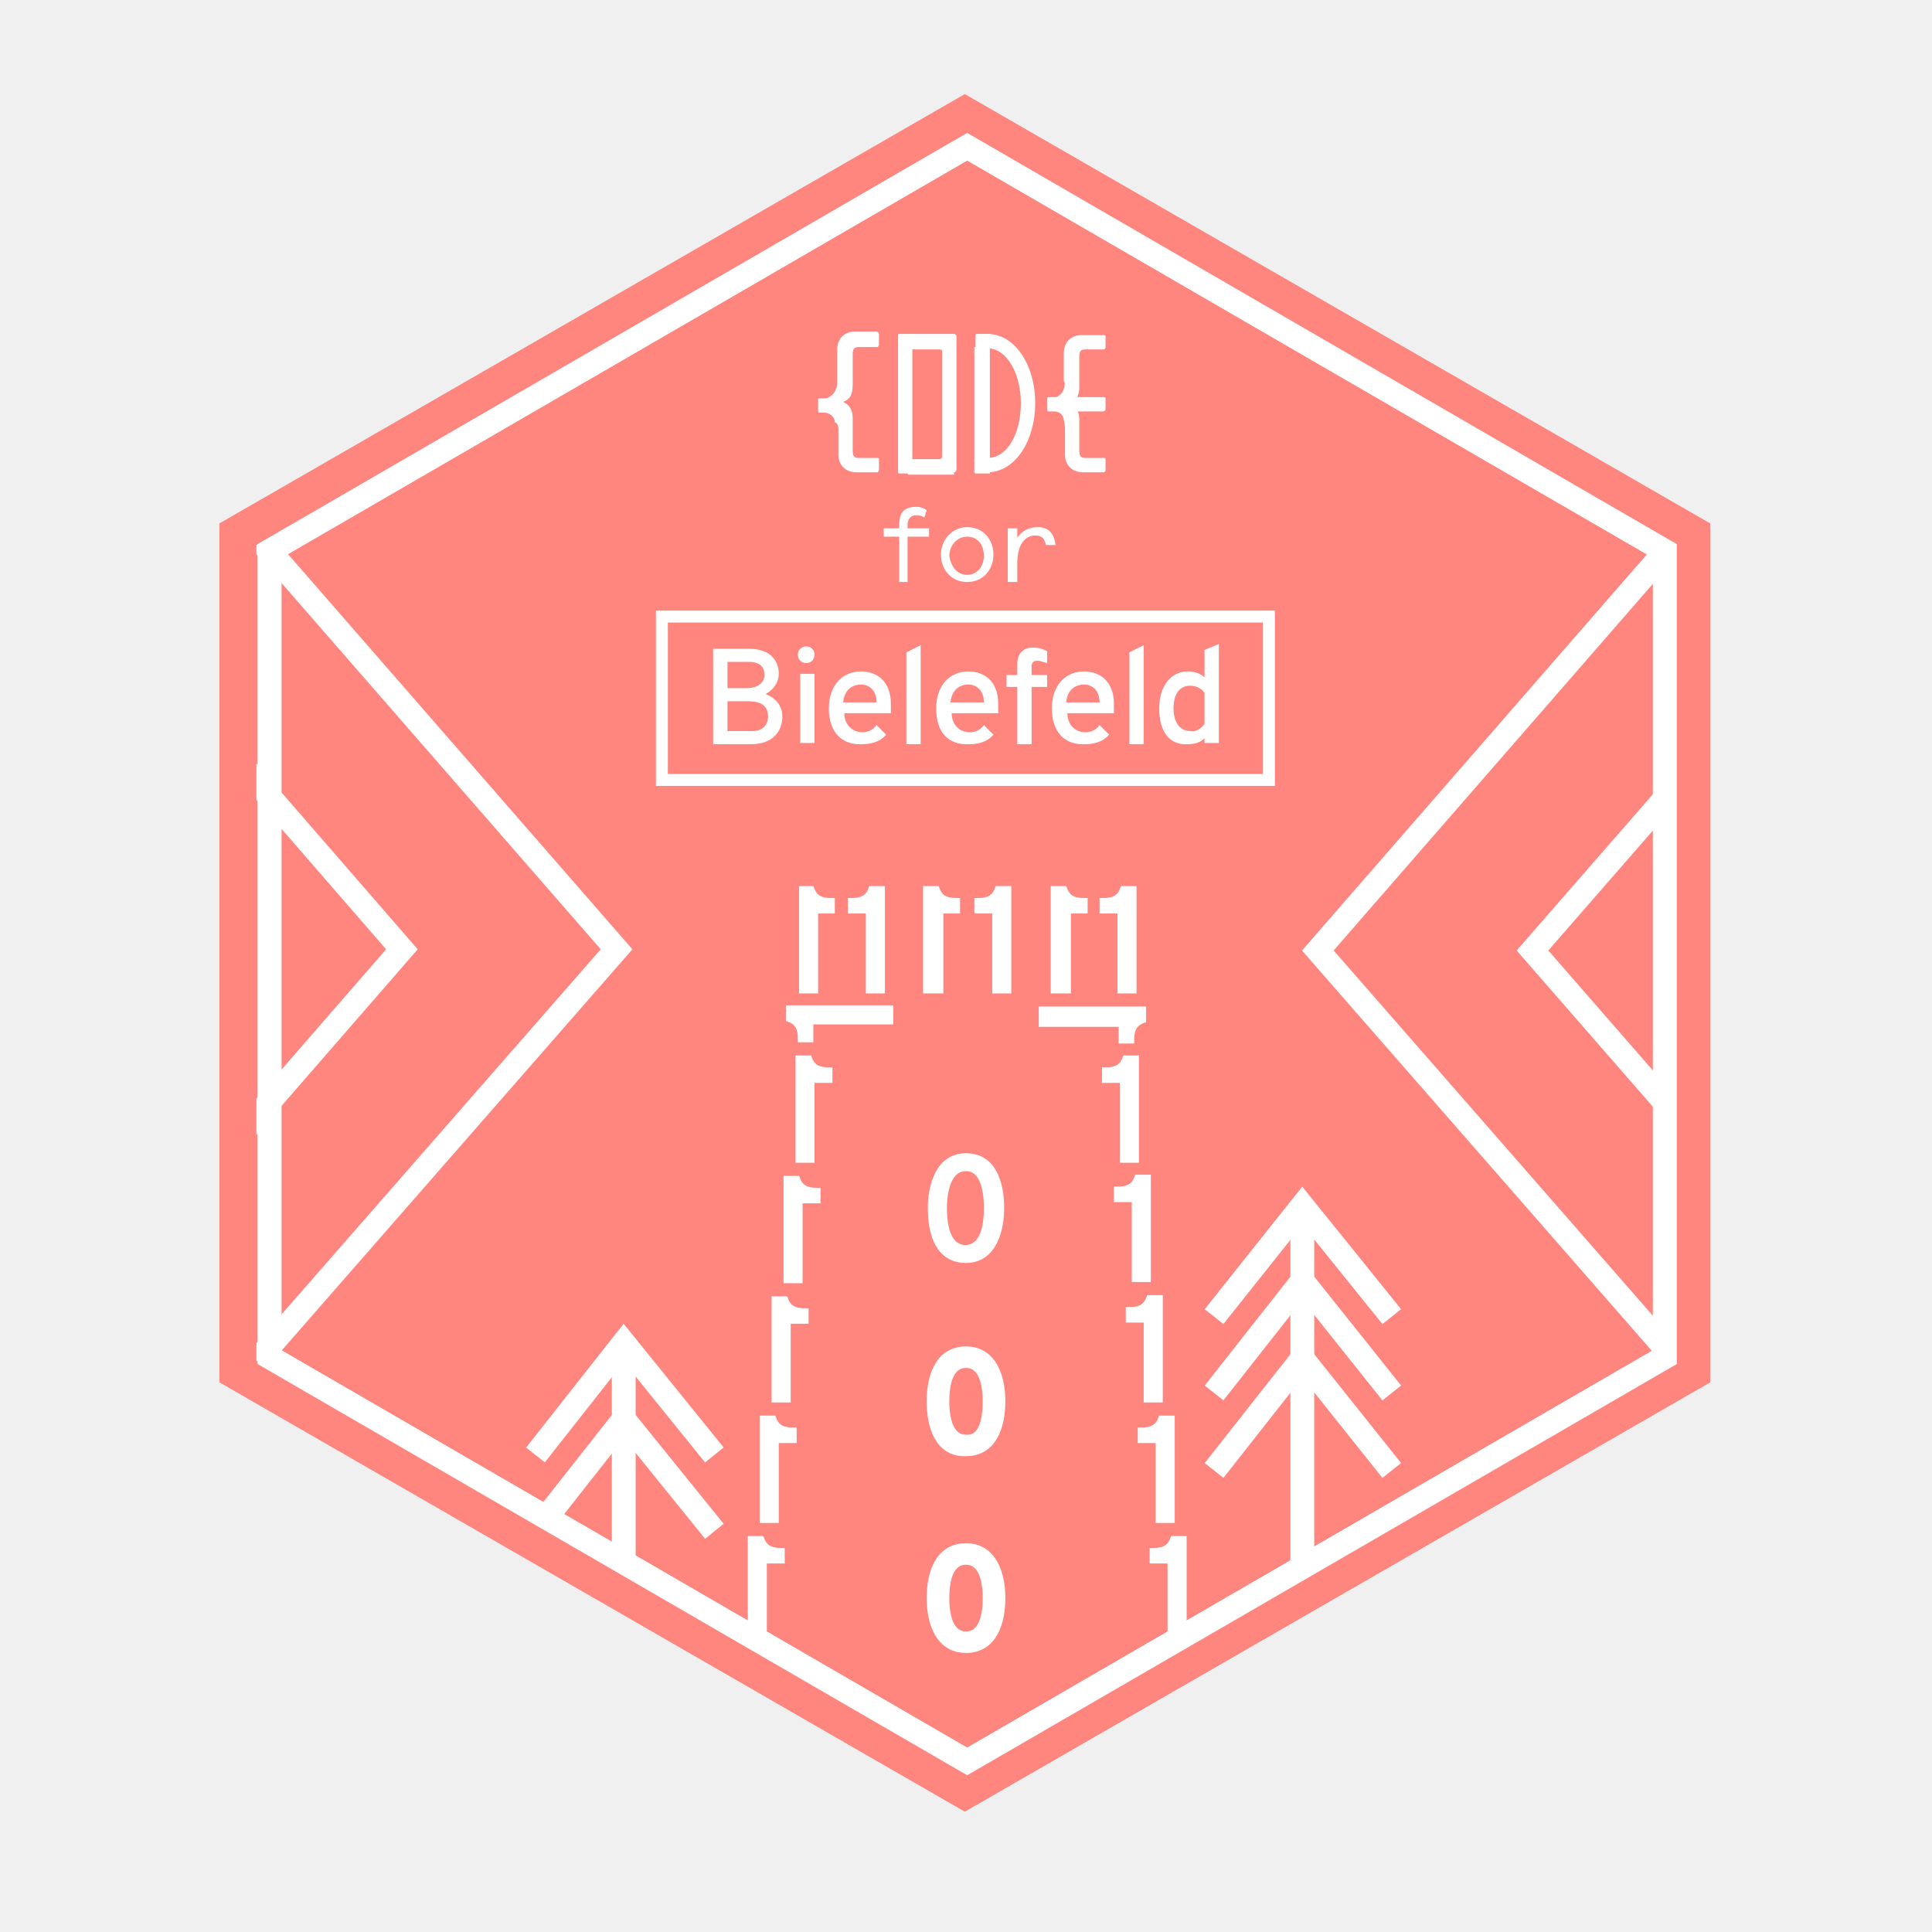
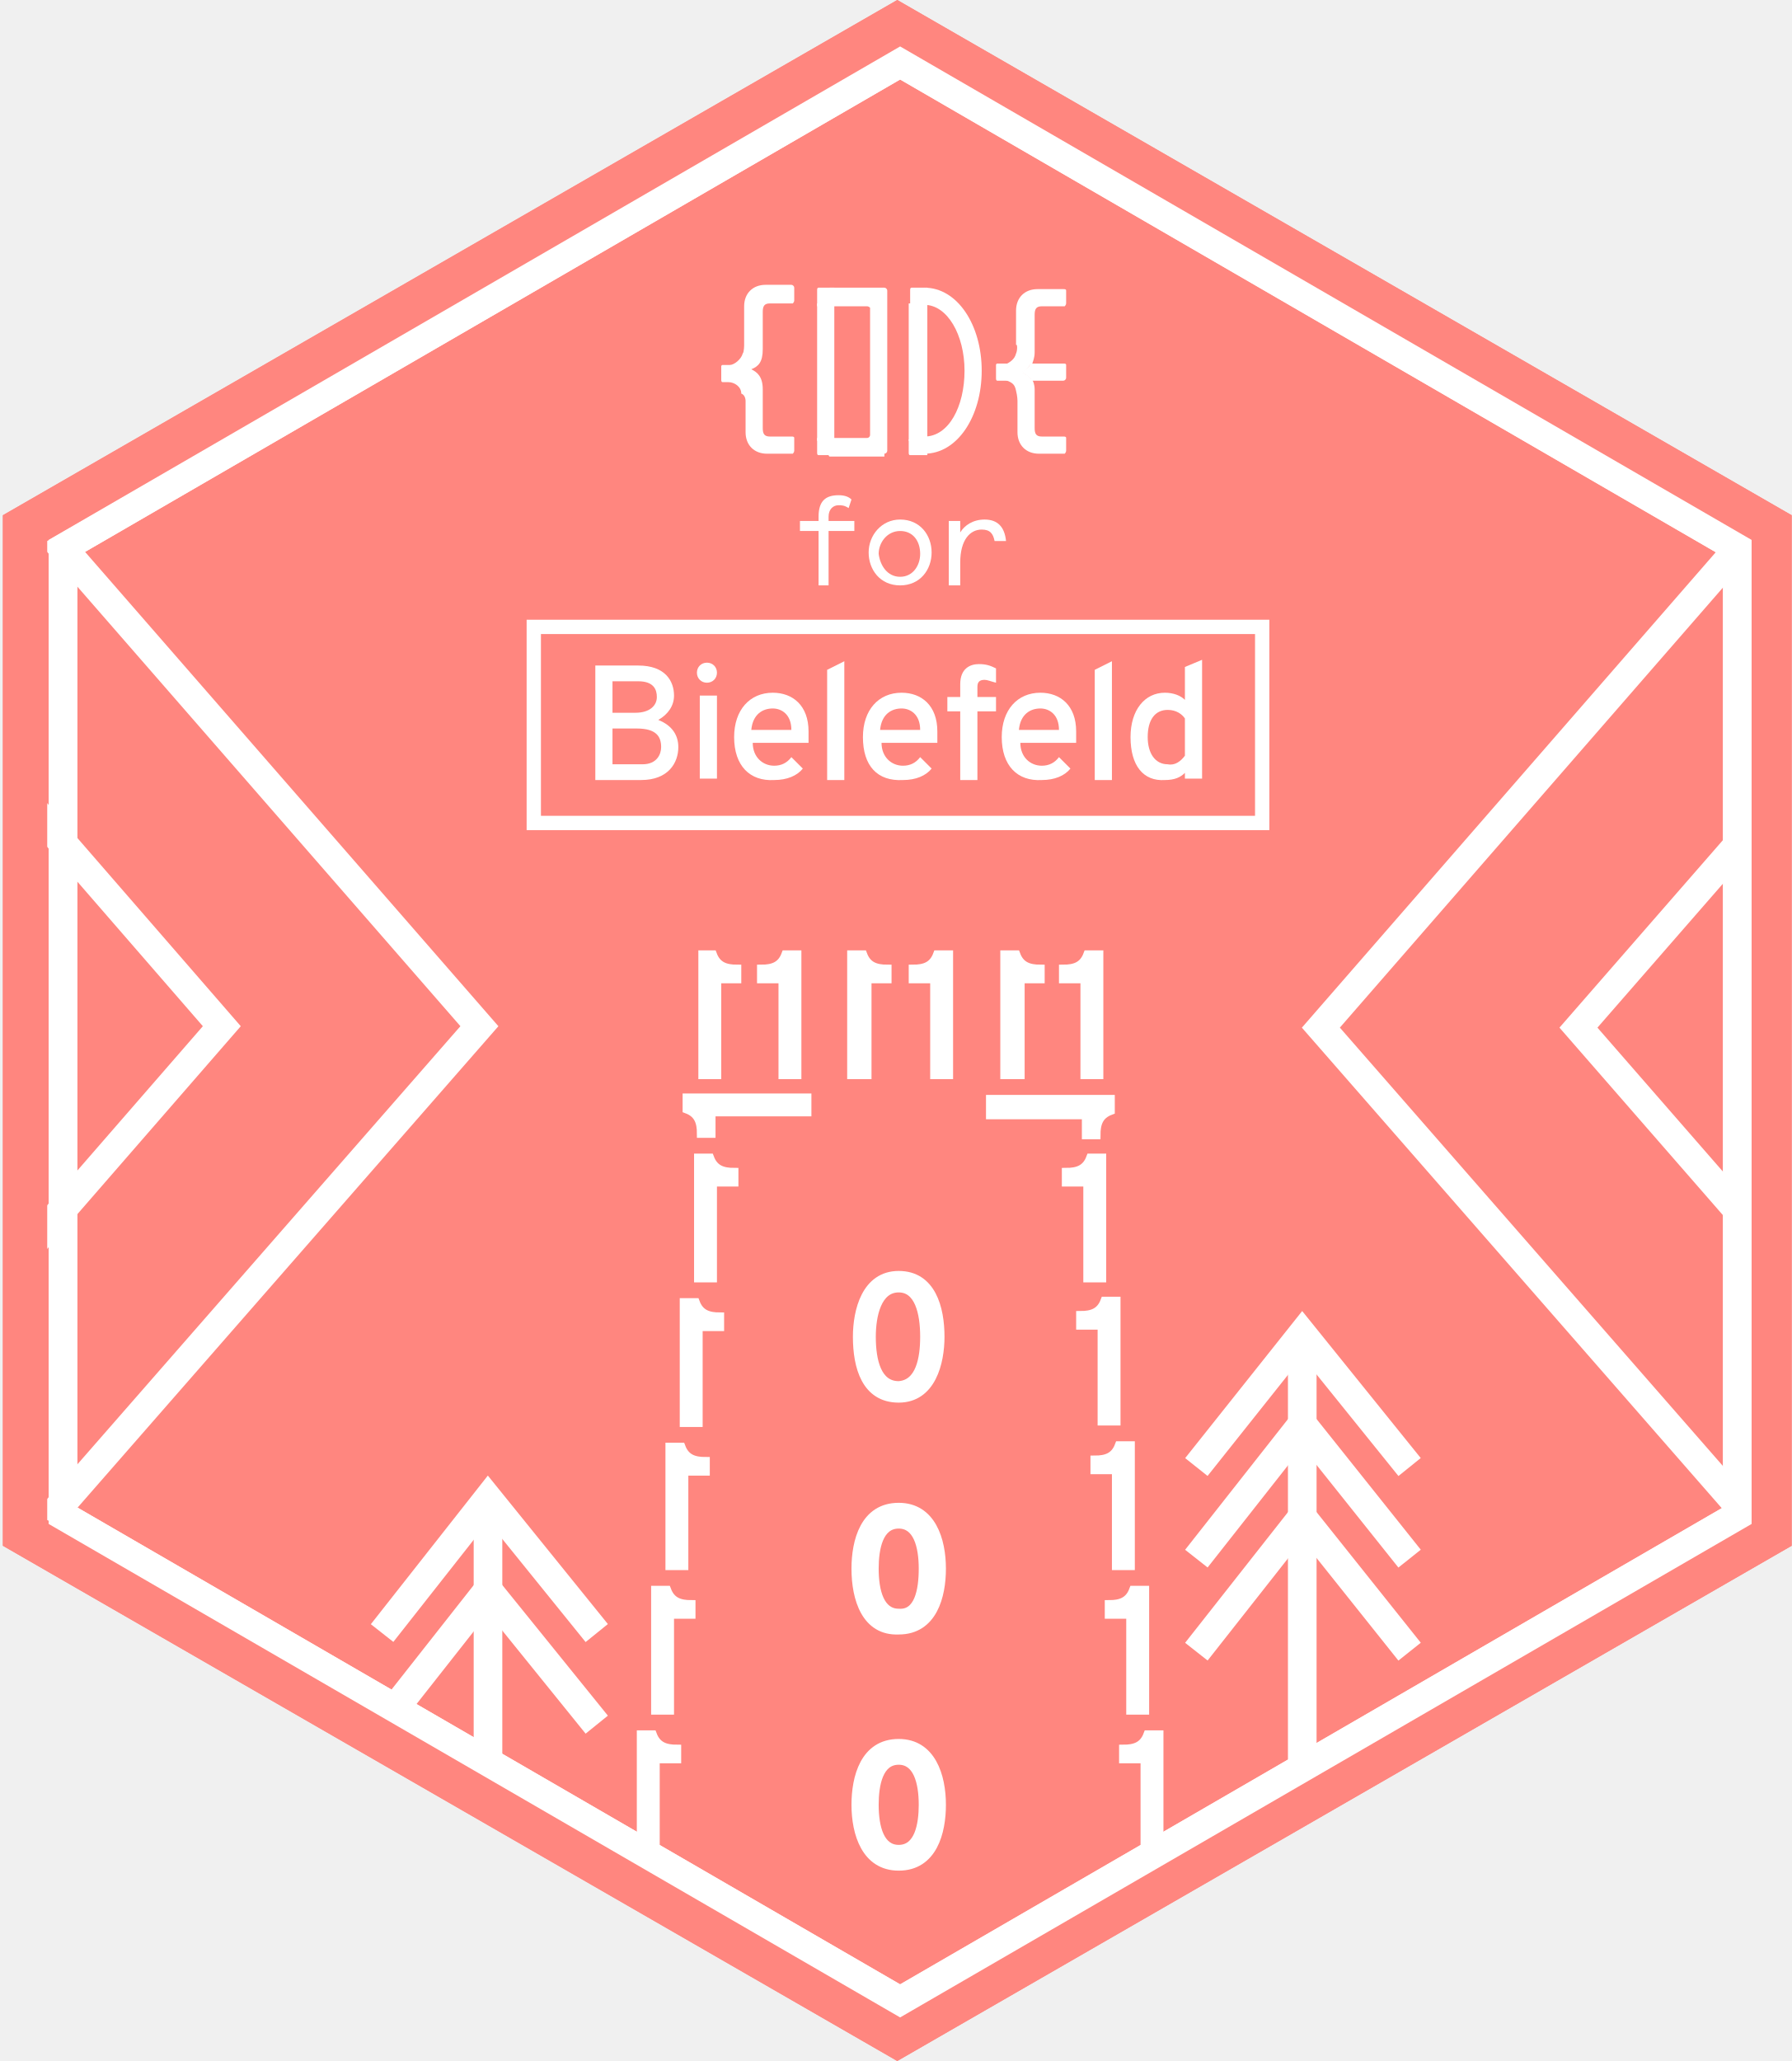
- <svg xmlns="http://www.w3.org/2000/svg" version="1.1" x="0px" y="0px" viewBox="0 0 162 162" style="enable-background:new 0 0 162 162;" xml:space="preserve" id="svg1491">
+ <svg xmlns="http://www.w3.org/2000/svg" version="1.1" x="0px" y="0px" style="enable-background:new 0 0 162 162;" xml:space="preserve" id="svg1491" viewBox="18.2 7.9 125.2 144">
  <defs id="defs1495" />
-   <style type="text/css" id="style1274">
- 	.st0{fill:#FF867F;}
- 	.st1{fill:none;stroke:#FFFFFF;stroke-width:2;stroke-miterlimit:10;}
- 	.st2{display:none;}
- 	.st3{fill:#FFFFFF;}
- 	.st4{fill:none;stroke:#FFFFFF;stroke-miterlimit:10;}
- 	.st5{opacity:0;fill:none;stroke:#FFFFFF;stroke-width:2;stroke-miterlimit:10;}
- 	.st6{fill:#FFFFFF;stroke:#FFFFFF;stroke-width:0.6;stroke-miterlimit:10;}
- </style>
-   <g id="Ebene_7" style="display:inline">
- </g>
+   <style type="text/css" id="style1274">	.st0{fill:#FF867F;}	.st1{fill:none;stroke:#FFFFFF;stroke-width:2;stroke-miterlimit:10;}	.st2{display:none;}	.st3{fill:#FFFFFF;}	.st4{fill:none;stroke:#FFFFFF;stroke-miterlimit:10;}	.st5{opacity:0;fill:none;stroke:#FFFFFF;stroke-width:2;stroke-miterlimit:10;}	.st6{fill:#FFFFFF;stroke:#FFFFFF;stroke-width:0.6;stroke-miterlimit:10;}</style>
+   <g id="Ebene_7" style="display:inline" />
  <g id="Ebene_1" style="display:inline">
    <g id="g1281">
      <polygon class="st0" points="28.4,110.1 28.4,49.7 80.9,19.4 133.4,49.7 133.4,110.1 80.9,140.4 " id="polygon1277" style="display:inline;fill:#ff867f" />
      <path class="st0" d="m 80.9,31 42.5,24.5 v 48.9 L 80.9,128.9 38.4,104.4 V 55.5 L 80.9,31 m 0,-23.1 -62.5,36 v 72 l 62.5,36 62.5,-36 v -72 z" id="path1279" style="display:inline;fill:#ff867f" />
    </g>
    <polygon class="st1" points="81.1,147.7 22.6,113.8 22.6,46.2 81.1,12.3 139.6,46.2 139.6,113.8 " id="polygon1283" style="display:inline;fill:none;stroke:#ffffff;stroke-width:2;stroke-miterlimit:10" />
    <g id="g1289" style="display:inline">
      <rect x="95.7" y="107.8" class="st0" width="1.4" height="1.9" id="rect1285" style="fill:#ff867f" />
      <polygon class="st0" points="97.1,109.7 97.1,107.8 95.7,107.8 95.7,109.7 " id="polygon1287" style="fill:#ff867f" />
    </g>
    <g id="g1295" style="display:inline">
      <rect x="97.4" y="126.7" class="st0" width="1.1" height="1.1" id="rect1291" style="fill:#ff867f" />
      <polygon class="st0" points="98.4,127.7 98.4,126.7 97.4,126.7 97.4,127.7 " id="polygon1293" style="fill:#ff867f" />
    </g>
  </g>
-   <g id="Ebene_3" class="st2" style="display:inline">
- </g>
-   <g id="Festes" style="display:inline">
- </g>
+   <g id="Ebene_3" class="st2" style="display:inline" />
+   <g id="Festes" style="display:inline" />
  <g id="Bielefeld_x5F_Pfade" style="display:inline">
    <polyline class="st1" points="141.7,115.4 141.7,115.4 110.5,79.7 140.8,44.9 140.8,44.9  " id="polyline1300" style="fill:none;stroke:#ffffff;stroke-width:2;stroke-miterlimit:10" />
    <polyline class="st1" points="142.1,64.1 128.5,79.7 142.1,95.3  " id="polyline1302" style="fill:none;stroke:#ffffff;stroke-width:2;stroke-miterlimit:10" />
    <g id="g1366">
      <g id="g1340">
        <g id="g1338">
          <path class="st3" d="m 77.5,43.4 c -0.3,-0.2 -0.5,-0.2 -0.7,-0.2 -0.4,0 -0.7,0.3 -0.7,0.8 v 0.3 h 1.8 V 45 h -1.8 v 3.8 H 75.4 V 45 h -1.3 v -0.7 h 1.3 V 44 c 0,-1.1 0.5,-1.5 1.4,-1.5 0.4,0 0.7,0.1 0.9,0.3 z" id="path1304" style="fill:#ffffff" />
          <path class="st3" d="m 81.1,44.2 c 1.4,0 2.2,1.1 2.2,2.3 0,1.2 -0.8,2.3 -2.2,2.3 -1.4,0 -2.2,-1.1 -2.2,-2.3 0,-1.2 0.9,-2.3 2.2,-2.3 m 0,4 c 0.9,0 1.4,-0.8 1.4,-1.6 0,-0.9 -0.5,-1.6 -1.4,-1.6 -0.9,0 -1.5,0.8 -1.5,1.6 0.1,0.8 0.6,1.6 1.5,1.6" id="path1306" style="fill:#ffffff" />
          <path class="st3" d="m 87.7,45.7 c -0.1,-0.5 -0.3,-0.8 -0.9,-0.8 -0.8,0 -1.5,0.7 -1.5,2.3 v 1.6 h -0.8 v -4.5 h 0.8 v 0.8 c 0.3,-0.5 0.9,-0.9 1.7,-0.9 0.9,0 1.4,0.5 1.5,1.5 z" id="path1308" style="fill:#ffffff" />
          <g id="g1336">
            <polygon class="st3" points="76.1,38.7 76.3,38.7 76.5,38.7 76.5,29.1 75.3,29.1 75.3,29.2 75.3,38.7 " id="polygon1310" style="fill:#ffffff" />
            <path class="st3" d="m 80,39.6 c 0.1,0 0.2,-0.1 0.2,-0.2 V 28.2 C 80.2,28.1 80.1,28 80,28 h -3.8 c -0.1,0 -0.1,0 -0.1,0.1 v 0.2 0.8 c 0,0.1 0,0.2 0.1,0.2 h 2.6 c 0.1,0 0.2,0.1 0.2,0.1 v 8.9 c 0,0.1 -0.1,0.2 -0.2,0.2 h -2.6 c -0.1,0 -0.1,0 -0.1,0.1 v 0.2 0.8 c 0,0.1 0,0.2 0.1,0.2 H 80 Z" id="path1312" style="fill:#ffffff" />
            <polygon class="st3" points="83,38.7 83,29.1 81.7,29.1 81.7,29.2 81.7,38.7 82.8,38.7 " id="polygon1314" style="fill:#ffffff" />
            <path class="st3" d="m 82.8,39.6 v -1.2 c 1.7,0 2.8,-2.1 2.8,-4.6 0,-2.5 -1.2,-4.6 -2.8,-4.6 V 28 c 2.3,0 4,2.6 4,5.8 0,3.2 -1.7,5.8 -4,5.8" id="path1316" style="fill:#ffffff" />
            <path class="st3" d="m 70.3,35.9 v 1.7 0.5 c 0,0.9 0.6,1.5 1.5,1.5 h 0.2 0.7 0.9 c 0,0 0.1,-0.1 0.1,-0.2 v -0.9 c 0,-0.1 -0.1,-0.1 -0.2,-0.1 H 72.6 72.2 72 c -0.4,0 -0.5,-0.2 -0.5,-0.6 V 37.5 36 35.1 c 0,-0.9 -0.4,-1.2 -0.8,-1.4 0.5,-0.2 0.8,-0.5 0.8,-1.4 v -0.6 -1.6 -0.4 c 0,-0.4 0.1,-0.6 0.5,-0.6 h 0.3 0.4 0.9 c 0,0 0.1,-0.1 0.1,-0.2 V 28 c 0,-0.1 -0.1,-0.2 -0.2,-0.2 h -0.7 -0.7 -0.4 c -0.9,0 -1.5,0.6 -1.5,1.5 v 0.7 2 c 0,0 0,0.5 -0.1,0.6 -0.1,0.4 -0.6,0.8 -0.9,0.8 h -0.5 c -0.1,0 -0.1,0.1 -0.1,0.1 v 0.9 c 0,0.1 0,0.2 0.1,0.2 h 0.4 c 0.4,0 0.9,0.3 0.9,0.8 0.3,0.1 0.3,0.5 0.3,0.5" id="path1318" style="fill:#ffffff" />
            <path class="st3" d="m 76.3,28 h -0.4 -0.5 c -0.1,0 -0.1,0.1 -0.1,0.2 v 0.3 0.6 0.2 h 0.1 0.9 0.2 V 29.1 28.2 28 Z" id="path1320" style="fill:#ffffff" />
            <path class="st3" d="m 75.3,38.6 v 0.4 0.5 c 0,0.1 0,0.2 0.1,0.2 h 0.3 0.6 0.2 v -0.2 -0.9 -0.1 h -0.2 -0.9 -0.1 c 0,-0.1 0,0.1 0,0.1 z" id="path1322" style="fill:#ffffff" />
            <path class="st3" d="m 82.8,28 h -0.4 -0.5 c -0.1,0 -0.1,0.1 -0.1,0.2 v 0.3 0.6 0.2 h 0.1 0.9 0.2 V 29.1 28.2 28 Z" id="path1324" style="fill:#ffffff" />
            <path class="st3" d="m 81.7,38.6 v 0.4 0.5 c 0,0.1 0,0.2 0.1,0.2 h 0.3 0.6 0.3 v -0.2 -0.9 -0.1 h -0.2 -0.9 -0.1 v 0.1 z" id="path1326" style="fill:#ffffff" />
            <path class="st3" d="m 89.3,35.9 v 1.7 0.5 c 0,0.9 0.6,1.5 1.5,1.5 h 0.2 0.7 0.9 c 0,0 0.1,-0.1 0.1,-0.2 v -0.9 c 0,-0.1 -0.1,-0.1 -0.2,-0.1 H 91.6 91.2 91 c -0.4,0 -0.5,-0.2 -0.5,-0.6 V 37.5 36 35.1 c 0,-0.3 -0.1,-0.6 -0.2,-0.7 h -2 c 0.6,0.2 0.8,0.3 0.9,0.8 0.1,0.4 0.1,0.7 0.1,0.7" id="path1328" style="fill:#ffffff" />
            <path class="st3" d="m 89.2,32.6 c -0.1,0.4 -0.4,0.6 -0.8,0.8 h 1.9 c 0.1,-0.3 0.2,-0.5 0.2,-0.9 v -0.6 -1.6 -0.4 c 0,-0.4 0.1,-0.6 0.5,-0.6 h 0.3 0.4 0.9 c 0,0 0.1,-0.1 0.1,-0.2 v -0.9 c 0,-0.1 -0.1,-0.1 -0.2,-0.1 h -0.7 -0.7 -0.4 c -0.9,0 -1.5,0.6 -1.5,1.5 v 0.4 2 c 0.1,-0.1 0.1,0.4 0,0.6" id="path1330" style="fill:#ffffff" />
            <path class="st3" d="m 89.5,33.9 c 0.3,0.1 0.6,0.3 0.8,0.6 h 2.2 c 0.1,0 0.2,-0.1 0.2,-0.2 v -0.9 c 0,-0.1 -0.1,-0.1 -0.2,-0.1 h -2.3 c -0.1,0.3 -0.4,0.5 -0.7,0.6" id="path1332" style="fill:#ffffff" />
            <path class="st3" d="m 87.9,33.3 c -0.1,0 -0.1,0.1 -0.1,0.1 v 0.9 c 0,0.1 0,0.2 0.1,0.2 h 0.4 2 c -0.1,-0.3 -0.5,-0.5 -0.7,-0.6 0.3,-0.1 0.5,-0.3 0.6,-0.6 h -1.9 z" id="path1334" style="fill:#ffffff" />
          </g>
        </g>
      </g>
      <g id="g1364">
        <rect x="55.5" y="51.7" class="st4" width="50.9" height="13.7" id="rect1342" style="fill:none;stroke:#ffffff;stroke-miterlimit:10" />
        <g id="g1362">
          <path class="st3" d="m 62.8,54.4 c 1.9,0 2.5,1.1 2.5,2.1 0,0.7 -0.4,1.3 -1.1,1.7 1,0.4 1.4,1.1 1.4,1.9 0,1.1 -0.7,2.3 -2.6,2.3 h -3.2 v -8 z m 1.3,2.2 c 0,-0.5 -0.2,-1.1 -1.3,-1.1 H 61 v 2.2 h 1.6 c 1,0 1.5,-0.5 1.5,-1.1 z m 0.3,3.5 c 0,-0.7 -0.3,-1.3 -1.7,-1.3 H 61 v 2.5 h 2.1 c 1,0 1.3,-0.7 1.3,-1.2 z" id="path1344" style="fill:#ffffff" />
          <path class="st3" d="m 66.9,54.9 c 0,-0.4 0.3,-0.7 0.7,-0.7 0.4,0 0.7,0.3 0.7,0.7 0,0.4 -0.3,0.7 -0.7,0.7 -0.4,0 -0.7,-0.3 -0.7,-0.7 z m 0.2,1.6 h 1.2 v 5.8 h -1.2 z" id="path1346" style="fill:#ffffff" />
          <path class="st3" d="m 69.5,59.4 c 0,-1.9 1.1,-3.1 2.7,-3.1 1.4,0 2.5,0.9 2.5,2.7 0,0.3 0,0.6 0,0.8 h -3.9 c 0,1 0.7,1.6 1.5,1.6 0.5,0 0.9,-0.2 1.2,-0.6 l 0.8,0.8 c -0.4,0.5 -1.1,0.8 -2,0.8 -1.7,0.1 -2.8,-1 -2.8,-3 z m 4,-0.5 c 0,-1.1 -0.7,-1.5 -1.3,-1.5 -0.7,0 -1.4,0.4 -1.5,1.5 z" id="path1348" style="fill:#ffffff" />
          <path class="st3" d="m 76,54.7 1.2,-0.6 v 8.3 H 76 Z" id="path1350" style="fill:#ffffff" />
          <path class="st3" d="m 78.5,59.4 c 0,-1.9 1.1,-3.1 2.7,-3.1 1.4,0 2.5,0.9 2.5,2.7 0,0.3 0,0.6 0,0.8 h -3.9 c 0,1 0.7,1.6 1.5,1.6 0.5,0 0.9,-0.2 1.2,-0.6 l 0.8,0.8 c -0.4,0.5 -1.1,0.8 -2,0.8 -1.8,0.1 -2.8,-1 -2.8,-3 z m 4,-0.5 c 0,-1.1 -0.7,-1.5 -1.3,-1.5 -0.7,0 -1.4,0.4 -1.5,1.5 z" id="path1352" style="fill:#ffffff" />
          <path class="st3" d="m 86.5,62.4 h -1.2 v -4.8 h -0.9 v -1 h 0.9 v -0.9 c 0,-1.1 0.7,-1.4 1.3,-1.4 0.5,0 0.8,0.1 1.2,0.3 v 1 c -0.4,-0.1 -0.6,-0.2 -0.8,-0.2 -0.4,0 -0.5,0.2 -0.5,0.5 v 0.7 h 1.3 v 1 h -1.3 z" id="path1354" style="fill:#ffffff" />
          <path class="st3" d="m 88.2,59.4 c 0,-1.9 1.1,-3.1 2.7,-3.1 1.4,0 2.5,0.9 2.5,2.7 0,0.3 0,0.6 0,0.8 h -3.9 c 0,1 0.7,1.6 1.5,1.6 0.5,0 0.9,-0.2 1.2,-0.6 l 0.8,0.8 c -0.4,0.5 -1.1,0.8 -2,0.8 -1.7,0.1 -2.8,-1 -2.8,-3 z m 4,-0.5 c 0,-1.1 -0.7,-1.5 -1.3,-1.5 -0.7,0 -1.4,0.4 -1.5,1.5 z" id="path1356" style="fill:#ffffff" />
          <path class="st3" d="m 94.7,54.7 1.2,-0.6 v 8.3 h -1.2 z" id="path1358" style="fill:#ffffff" />
          <path class="st3" d="m 97.2,59.4 c 0,-1.9 1,-3.1 2.4,-3.1 0.6,0 1.1,0.2 1.4,0.5 v -2.3 l 1.2,-0.5 v 8.3 H 101 v -0.4 c -0.3,0.3 -0.7,0.5 -1.4,0.5 -1.5,0.1 -2.4,-1 -2.4,-3 z m 3.8,1.3 v -2.6 c -0.2,-0.3 -0.6,-0.6 -1.2,-0.6 -0.9,0 -1.4,0.7 -1.4,1.9 0,1.1 0.5,1.9 1.4,1.9 0.5,0.1 0.9,-0.2 1.2,-0.6 z" id="path1360" style="fill:#ffffff" />
        </g>
      </g>
    </g>
    <path class="st5" d="M 64.5,140.7 67.3,86 c 2.8,0 8.5,0 27.3,0 l 2.8,54.7 -16.3,7 z" id="path1368" style="opacity:0;fill:none;stroke:#ffffff;stroke-width:2;stroke-miterlimit:10" />
    <g id="g1374">
      <polyline class="st1" points="20.4,115.4 51.7,79.6 20.5,43.8   " id="polyline1370" style="fill:none;stroke:#ffffff;stroke-width:2;stroke-miterlimit:10" />
      <polyline class="st1" points="19.7,95.7 33.7,79.6 19.2,62.9   " id="polyline1372" style="fill:none;stroke:#ffffff;stroke-width:2;stroke-miterlimit:10" />
    </g>
    <path class="st1" d="M 142.1,95.3" id="path1376" style="fill:none;stroke:#ffffff;stroke-width:2;stroke-miterlimit:10" />
    <path class="st1" d="M 142.1,64.1" id="path1378" style="fill:none;stroke:#ffffff;stroke-width:2;stroke-miterlimit:10" />
    <g id="g1388">
      <line class="st1" x1="109.2" y1="102.3" x2="109.2" y2="133" id="line1380" style="fill:none;stroke:#ffffff;stroke-width:2;stroke-miterlimit:10" />
      <polyline class="st1" points="101.8,110.4 109.2,101.1 116.7,110.4   " id="polyline1382" style="fill:none;stroke:#ffffff;stroke-width:2;stroke-miterlimit:10" />
      <polyline class="st1" points="101.8,116.8 109.2,107.4 116.7,116.8   " id="polyline1384" style="fill:none;stroke:#ffffff;stroke-width:2;stroke-miterlimit:10" />
      <polyline class="st1" points="101.8,123.3 109.2,113.9 116.7,123.3   " id="polyline1386" style="fill:none;stroke:#ffffff;stroke-width:2;stroke-miterlimit:10" />
    </g>
    <g id="g1396">
      <line class="st1" x1="52.3" y1="113.9" x2="52.3" y2="134" id="line1390" style="fill:none;stroke:#ffffff;stroke-width:2;stroke-miterlimit:10" />
      <polyline class="st1" points="44.9,122 52.3,112.6 59.9,122   " id="polyline1392" style="fill:none;stroke:#ffffff;stroke-width:2;stroke-miterlimit:10" />
      <polyline class="st1" points="44.9,128.4 52.3,119 59.9,128.4   " id="polyline1394" style="fill:none;stroke:#ffffff;stroke-width:2;stroke-miterlimit:10" />
    </g>
  </g>
  <g id="Ebene_5" style="display:inline">
    <g id="g1401">
      <path class="st0" d="m 80.9,11.5 59.4,34.2 v 68.4 L 80.9,148.3 21.5,114.1 V 45.7 L 80.9,11.5 m 0,-3.6 -62.5,36 v 72 l 62.5,36 62.5,-36 v -72 z" id="path1399" style="fill:#ff867f" />
    </g>
  </g>
  <g id="Ebene_6" style="display:inline">
    <polygon class="st1" points="139.6,113.8 81.1,147.7 22.6,113.8 22.6,46.2 81.1,12.3 139.6,46.2 " id="polygon1404" style="fill:none;stroke:#ffffff;stroke-width:2;stroke-miterlimit:10" />
    <g id="g1488">
      <g id="g1408">
        <path class="st6" d="m 78.1,101.3 c 0,-1.8 0.6,-4.3 2.9,-4.3 2.3,0 2.9,2.3 2.9,4.3 0,1.8 -0.6,4.3 -2.9,4.3 -2.3,0 -2.9,-2.2 -2.9,-4.3 z m 4.7,0 c 0,-1.7 -0.4,-3.4 -1.8,-3.4 -1.5,0 -1.9,1.9 -1.9,3.4 0,1.7 0.4,3.4 1.9,3.4 1.5,-0.1 1.8,-1.9 1.8,-3.4 z" id="path1406" style="fill:#ffffff;stroke:#ffffff;stroke-width:0.6;stroke-miterlimit:10" />
      </g>
      <g id="g1412">
        <path class="st6" d="m 78,117.5 c 0,-1.9 0.6,-4.3 3,-4.3 2.3,0 3,2.3 3,4.3 0,1.9 -0.6,4.3 -3,4.3 -2.3,0.1 -3,-2.2 -3,-4.3 z m 4.7,0 c 0,-1.6 -0.4,-3.1 -1.7,-3.1 -1.4,0 -1.7,1.7 -1.7,3.1 0,1.6 0.4,3.1 1.7,3.1 1.4,0.1 1.7,-1.6 1.7,-3.1 z" id="path1410" style="fill:#ffffff;stroke:#ffffff;stroke-width:0.6;stroke-miterlimit:10" />
      </g>
      <g id="g1416">
        <path class="st6" d="m 78,134 c 0,-1.9 0.6,-4.3 3,-4.3 2.3,0 3,2.3 3,4.3 0,1.9 -0.6,4.3 -3,4.3 -2.3,0 -3,-2.3 -3,-4.3 z m 4.7,0 c 0,-1.6 -0.4,-3.1 -1.7,-3.1 -1.4,0 -1.7,1.7 -1.7,3.1 0,1.6 0.4,3.1 1.7,3.1 1.4,0 1.7,-1.7 1.7,-3.1 z" id="path1414" style="fill:#ffffff;stroke:#ffffff;stroke-width:0.6;stroke-miterlimit:10" />
      </g>
      <g id="g1420">
        <path class="st6" d="m 94.1,90.5 h -1.4 v -0.7 c 0.8,0 1.4,-0.2 1.7,-1 h 0.8 v 8.4 h -1 v -6.7 z" id="path1418" style="fill:#ffffff;stroke:#ffffff;stroke-width:0.6;stroke-miterlimit:10" />
      </g>
      <g id="g1424">
        <path class="st6" d="m 95.1,100.5 h -1.4 v -0.7 c 0.8,0 1.4,-0.2 1.7,-1 h 0.8 v 8.4 h -1 v -6.7 z" id="path1422" style="fill:#ffffff;stroke:#ffffff;stroke-width:0.6;stroke-miterlimit:10" />
      </g>
      <g id="g1428">
        <path class="st6" d="m 96.1,110.6 h -1.4 v -0.7 c 0.8,0 1.4,-0.2 1.7,-1 h 0.8 v 8.4 h -1 v -6.7 z" id="path1426" style="fill:#ffffff;stroke:#ffffff;stroke-width:0.6;stroke-miterlimit:10" />
      </g>
      <g id="g1432">
        <path class="st6" d="M 97.1,120.7 H 95.7 V 120 c 0.8,0 1.4,-0.2 1.7,-1 h 0.8 v 8.4 h -1 v -6.7 z" id="path1430" style="fill:#ffffff;stroke:#ffffff;stroke-width:0.6;stroke-miterlimit:10" />
      </g>
      <g id="g1436">
        <path class="st6" d="m 98.1,130.8 h -1.4 v -0.7 c 0.8,0 1.4,-0.2 1.7,-1 h 0.8 v 8.6 l -1,0.7 v -7.6 z" id="path1434" style="fill:#ffffff;stroke:#ffffff;stroke-width:0.6;stroke-miterlimit:10" />
      </g>
      <g id="g1440">
        <path class="st6" d="m 93.9,76.3 h -1.4 v -0.7 c 0.8,0 1.4,-0.2 1.7,-1 H 95 V 83 h -1 v -6.7 z" id="path1438" style="fill:#ffffff;stroke:#ffffff;stroke-width:0.6;stroke-miterlimit:10" />
      </g>
      <path class="st6" d="m 89.4,83 h -1 v -8.4 h 0.8 c 0.3,0.8 0.9,1 1.7,1 v 0.7 H 89.5 V 83 Z" id="path1442" style="fill:#ffffff;stroke:#ffffff;stroke-width:0.6;stroke-miterlimit:10" />
      <g id="g1446">
        <path class="st6" d="m 72.8,76.3 h -1.4 v -0.7 c 0.8,0 1.4,-0.2 1.7,-1 h 0.8 V 83 h -1 v -6.7 z" id="path1444" style="fill:#ffffff;stroke:#ffffff;stroke-width:0.6;stroke-miterlimit:10" />
      </g>
      <g id="g1450">
        <path class="st6" d="m 68.3,83 h -1 V 74.6 H 68 c 0.3,0.8 0.9,1 1.7,1 v 0.7 h -1.4 z" id="path1448" style="fill:#ffffff;stroke:#ffffff;stroke-width:0.6;stroke-miterlimit:10" />
      </g>
      <g id="g1454">
        <path class="st6" d="M 83.4,76.3 H 82 v -0.7 c 0.8,0 1.4,-0.2 1.7,-1 h 0.8 V 83 h -1 v -6.7 z" id="path1452" style="fill:#ffffff;stroke:#ffffff;stroke-width:0.6;stroke-miterlimit:10" />
      </g>
      <g id="g1458">
        <path class="st6" d="m 78.7,83 h -1 v -8.4 h 0.8 c 0.3,0.8 0.9,1 1.7,1 v 0.7 H 78.8 V 83 Z" id="path1456" style="fill:#ffffff;stroke:#ffffff;stroke-width:0.6;stroke-miterlimit:10" />
      </g>
      <g id="g1462">
        <path class="st6" d="m 67.9,85.7 v 1.4 h -0.7 c 0,-0.8 -0.2,-1.4 -1,-1.7 v -0.8 h 8.4 v 1 h -6.7 z" id="path1460" style="fill:#ffffff;stroke:#ffffff;stroke-width:0.6;stroke-miterlimit:10" />
      </g>
      <g id="g1466">
        <path class="st6" d="m 87.4,85.7 v -1 h 8.4 v 0.8 c -0.8,0.3 -1,0.9 -1,1.7 h -0.7 v -1.4 h -6.7 z" id="path1464" style="fill:#ffffff;stroke:#ffffff;stroke-width:0.6;stroke-miterlimit:10" />
      </g>
      <g id="g1470">
        <path class="st6" d="m 68,97.2 h -1 v -8.4 h 0.8 c 0.3,0.8 0.9,1 1.7,1 v 0.7 H 68 Z" id="path1468" style="fill:#ffffff;stroke:#ffffff;stroke-width:0.6;stroke-miterlimit:10" />
      </g>
      <g id="g1474">
        <path class="st6" d="m 67,107.3 h -1 v -8.4 h 0.8 c 0.3,0.8 0.9,1 1.7,1 v 0.7 H 67 Z" id="path1472" style="fill:#ffffff;stroke:#ffffff;stroke-width:0.6;stroke-miterlimit:10" />
      </g>
      <g id="g1478">
        <path class="st6" d="M 66,117.3 H 65 V 109 h 0.8 c 0.3,0.8 0.9,1 1.7,1 v 0.7 H 66 Z" id="path1476" style="fill:#ffffff;stroke:#ffffff;stroke-width:0.6;stroke-miterlimit:10" />
      </g>
      <g id="g1482">
        <path class="st6" d="M 65,127.4 H 64 V 119 h 0.8 c 0.3,0.8 0.9,1 1.7,1 v 0.7 H 65 Z" id="path1480" style="fill:#ffffff;stroke:#ffffff;stroke-width:0.6;stroke-miterlimit:10" />
      </g>
      <g id="g1486">
        <path class="st6" d="m 64,138.3 -1,-0.5 v -8.7 h 0.8 c 0.3,0.8 0.9,1 1.7,1 v 0.7 H 64 Z" id="path1484" style="fill:#ffffff;stroke:#ffffff;stroke-width:0.6;stroke-miterlimit:10" />
      </g>
    </g>
  </g>
</svg>
